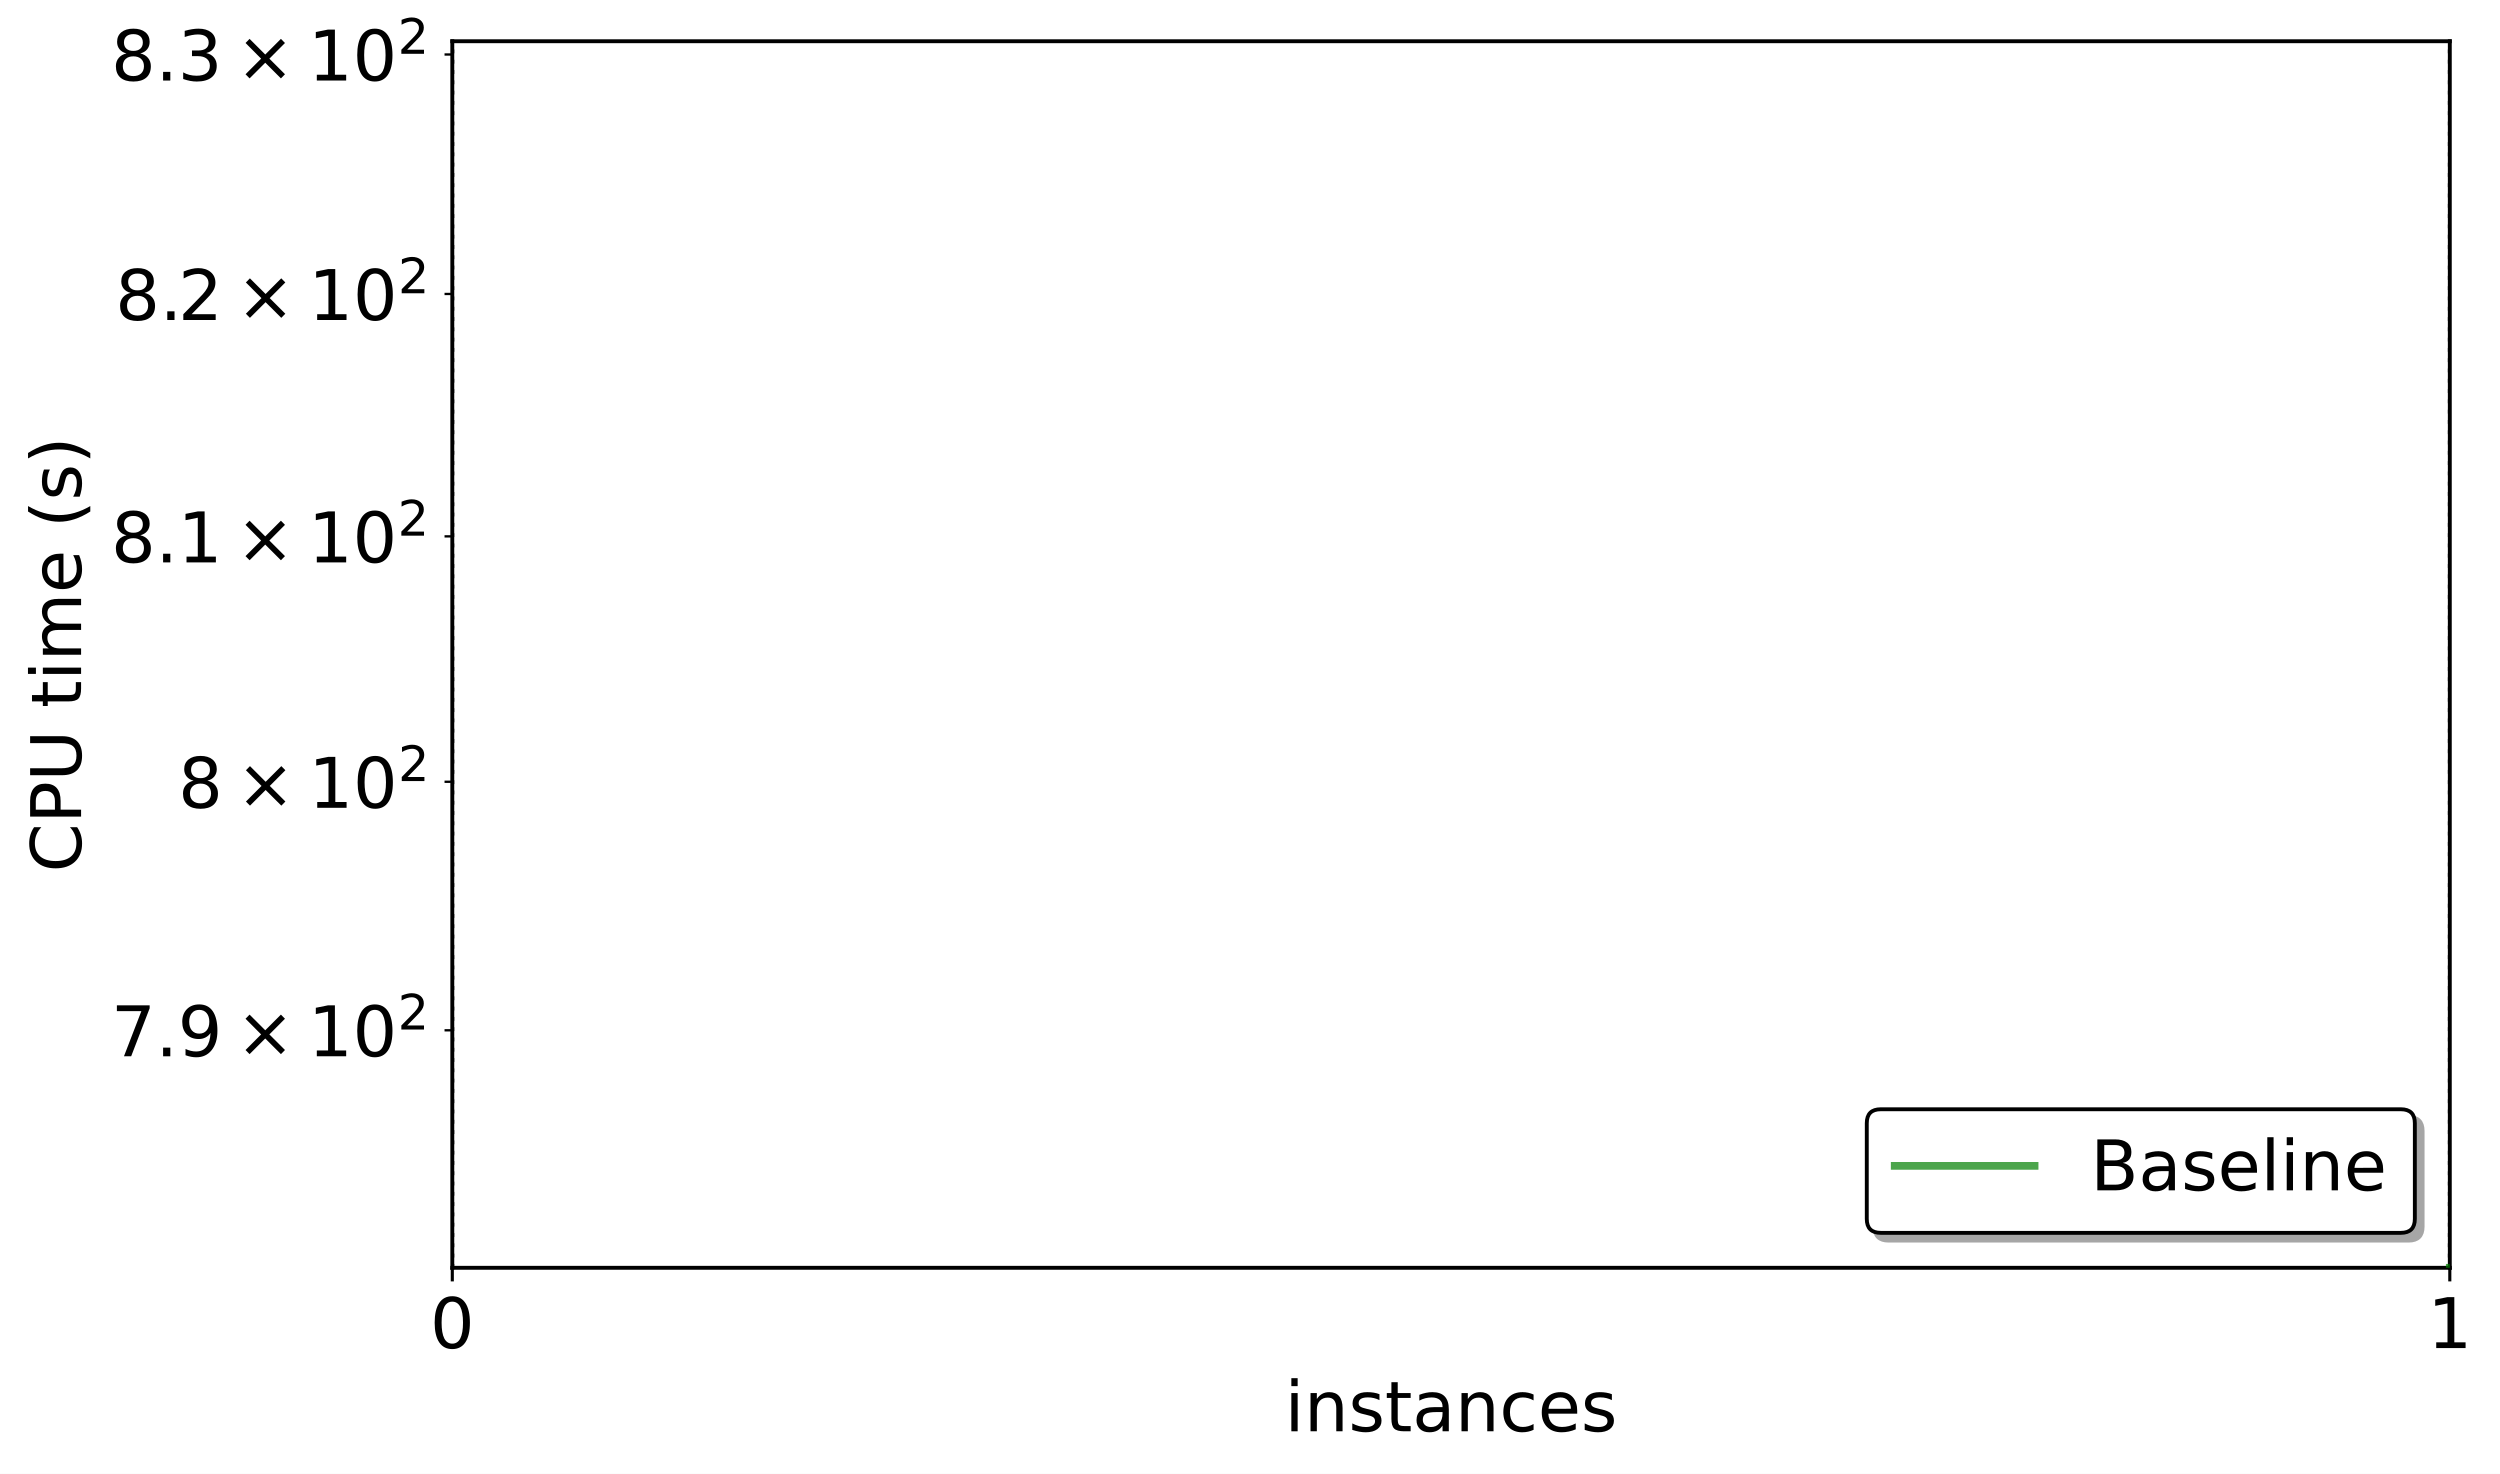
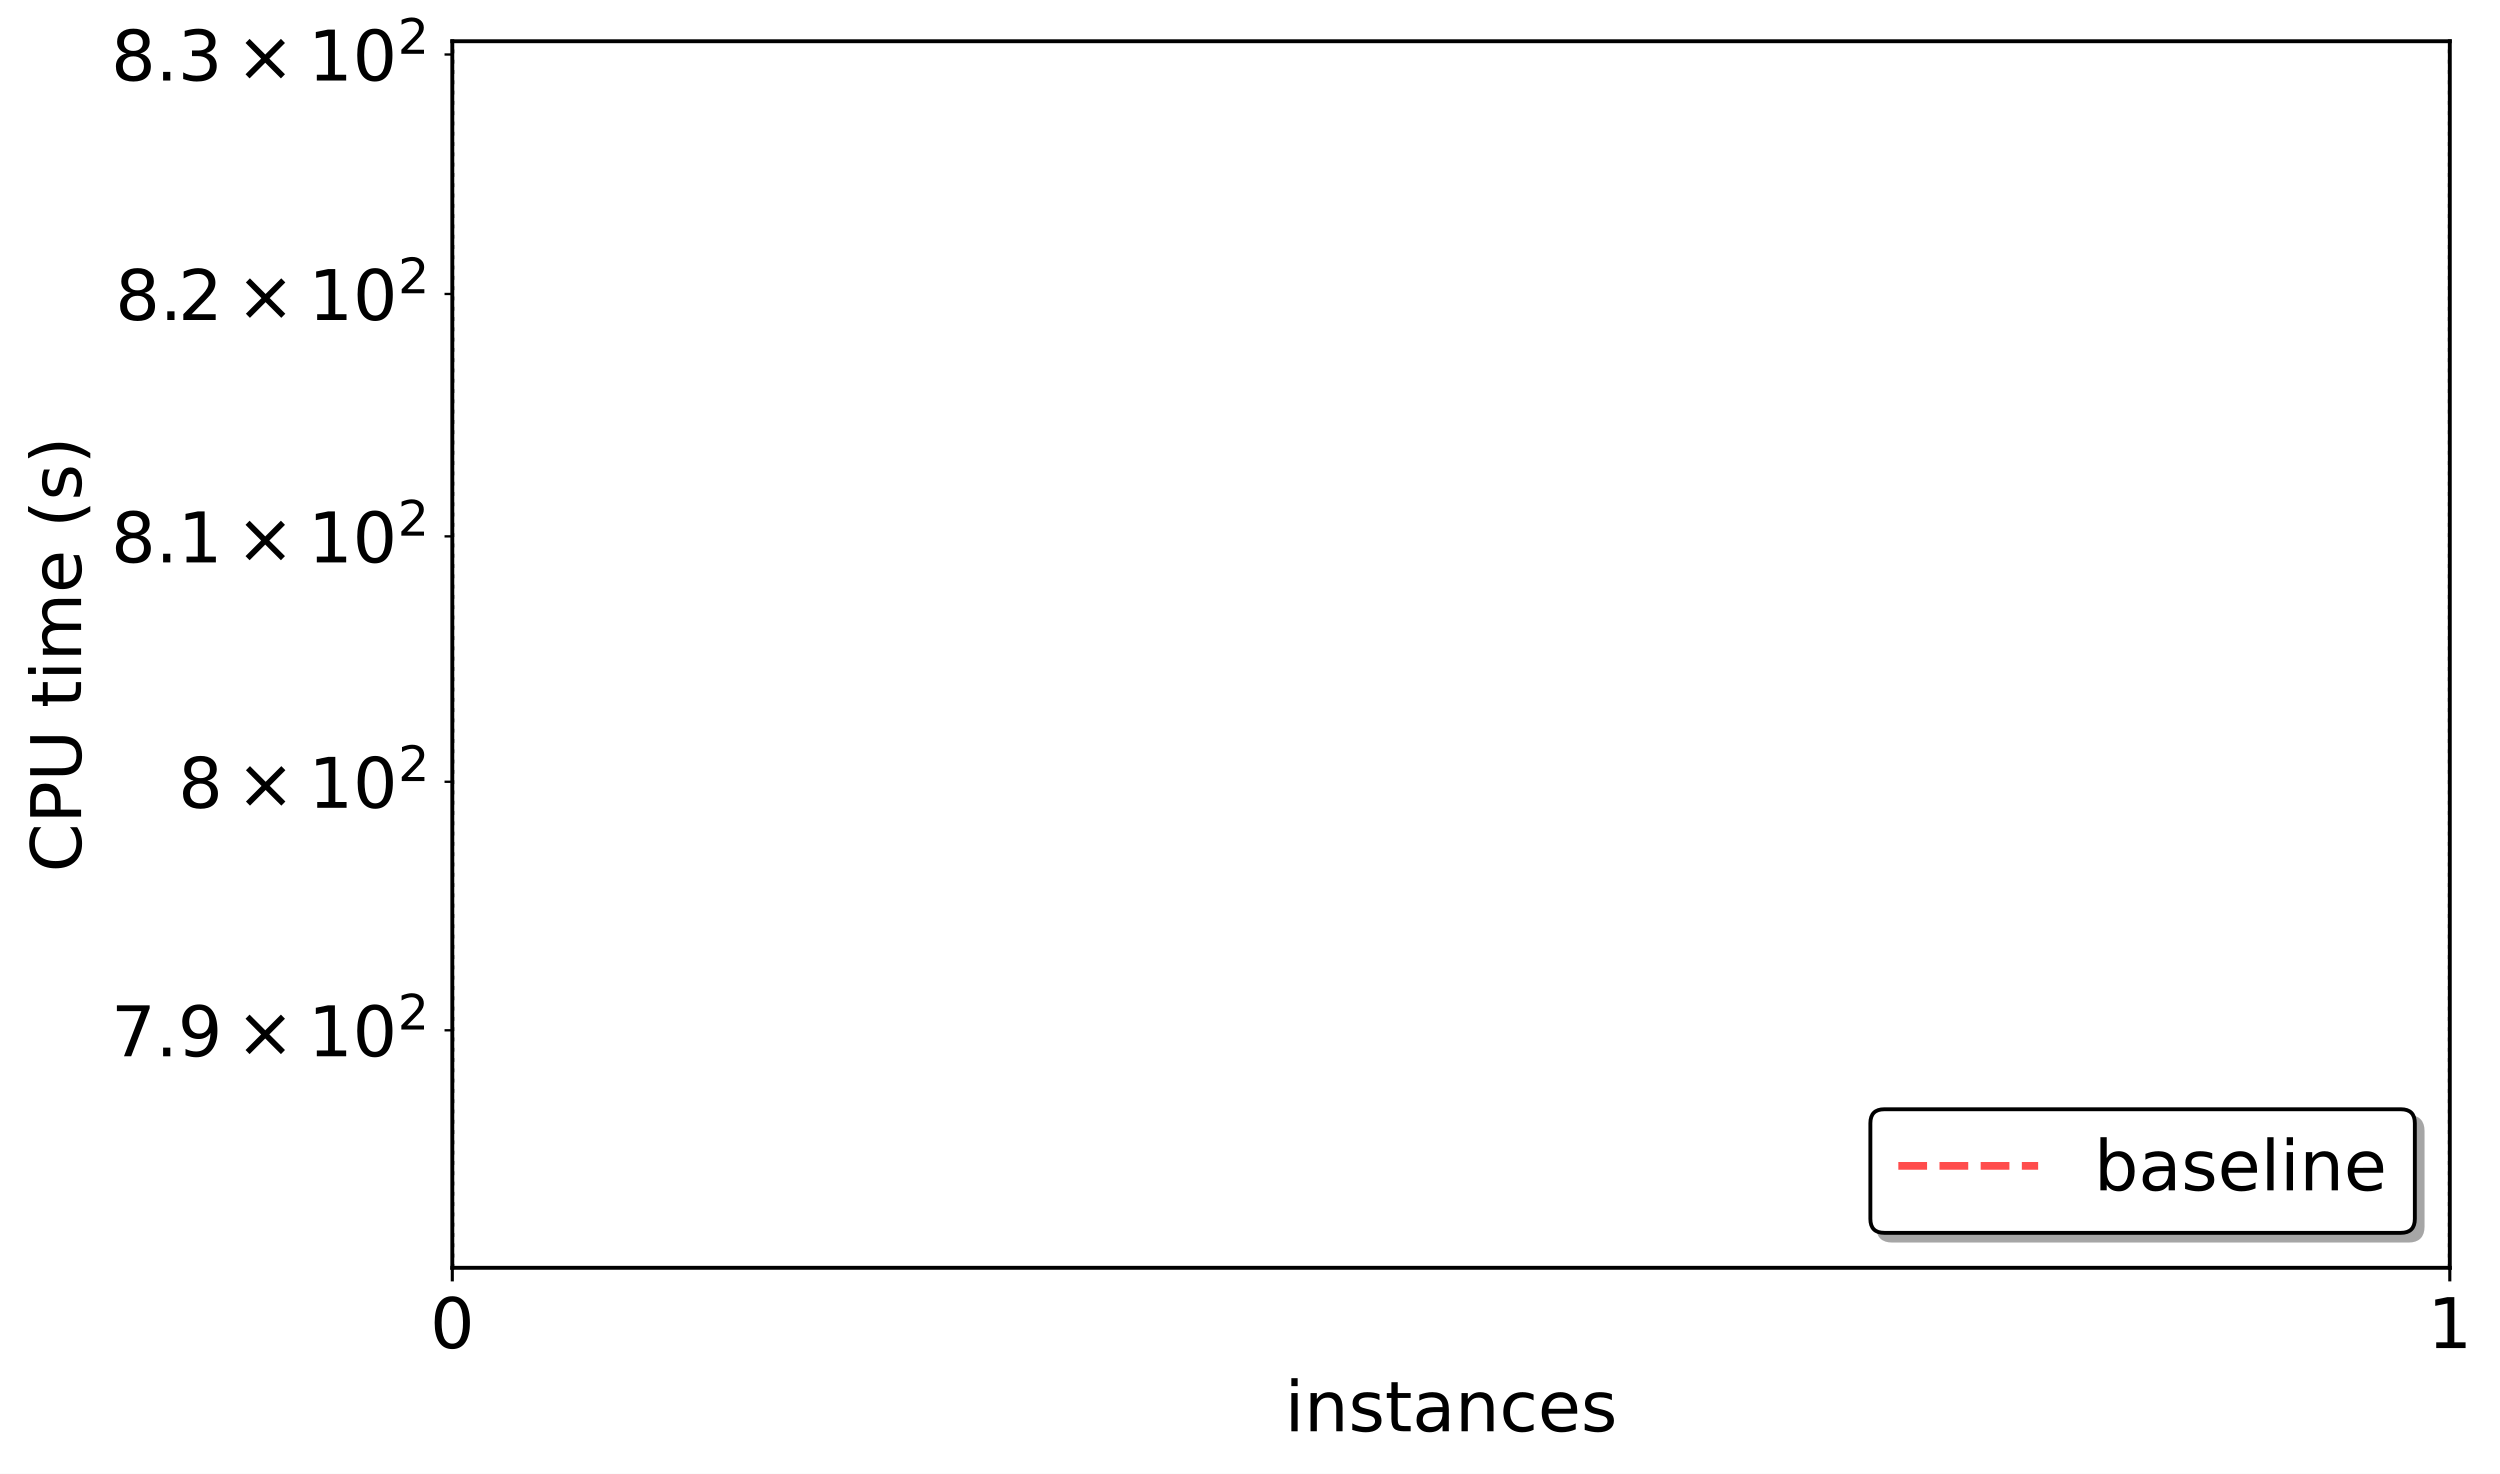
<svg xmlns="http://www.w3.org/2000/svg" xmlns:xlink="http://www.w3.org/1999/xlink" width="643.713pt" height="379.48pt" viewBox="0 0 643.713 379.48" version="1.1">
  <defs>
    <style type="text/css">*{stroke-linejoin: round; stroke-linecap: butt}</style>
  </defs>
  <g id="figure_1">
    <g id="patch_1">
      <path d="M 0 379.48  L 643.713 379.48  L 643.713 0  L 0 0  z " style="fill: #ffffff" />
    </g>
    <g id="axes_1">
      <g id="patch_2">
        <path d="M 116.461 326.439  L 630.787 326.439  L 630.787 10.618  L 116.461 10.618  z " style="fill: #ffffff" />
      </g>
      <g id="matplotlib.axis_1">
        <g id="xtick_1">
          <g id="line2d_1">
-             <path d="M 116.461 326.439  L 116.461 10.618  " clip-path="url(#pd5a3e72ec1)" style="fill: none; stroke-dasharray: 1,1.65; stroke-dashoffset: 0; stroke: #000000" />
+             <path d="M 116.461 326.439  L 116.461 10.618  " clip-path="url(#p82ee75fb02)" style="fill: none; stroke-dasharray: 1,1.65; stroke-dashoffset: 0; stroke: #000000" />
          </g>
          <g id="line2d_2">
            <defs>
-               <path id="m591da5e29d" d="M 0 0  L 0 3.5  " style="stroke: #000000; stroke-width: 0.8" />
-             </defs>
-             <g>
-               <use xlink:href="#m591da5e29d" x="116.461" y="326.439" style="stroke: #000000; stroke-width: 0.8" />
+               <path id="m0442135733" d="M 0 0  L 0 3.5  " style="stroke: #000000; stroke-width: 0.8" />
+             </defs>
+             <g>
+               <use xlink:href="#m0442135733" x="116.461" y="326.439" style="stroke: #000000; stroke-width: 0.8" />
            </g>
          </g>
          <g id="text_1">
            <g transform="translate(110.7344 347.1157) scale(0.18 -0.18)">
              <defs>
                <path id="DejaVuSans-30" d="M 2034 4250  Q 1547 4250 1301 3770  Q 1056 3291 1056 2328  Q 1056 1369 1301 889  Q 1547 409 2034 409  Q 2525 409 2770 889  Q 3016 1369 3016 2328  Q 3016 3291 2770 3770  Q 2525 4250 2034 4250  z M 2034 4750  Q 2819 4750 3233 4129  Q 3647 3509 3647 2328  Q 3647 1150 3233 529  Q 2819 -91 2034 -91  Q 1250 -91 836 529  Q 422 1150 422 2328  Q 422 3509 836 4129  Q 1250 4750 2034 4750  z " transform="scale(0.015625)" />
              </defs>
              <use xlink:href="#DejaVuSans-30" />
            </g>
          </g>
        </g>
        <g id="xtick_2">
          <g id="line2d_3">
-             <path d="M 630.787 326.439  L 630.787 10.618  " clip-path="url(#pd5a3e72ec1)" style="fill: none; stroke-dasharray: 1,1.65; stroke-dashoffset: 0; stroke: #000000" />
+             <path d="M 630.787 326.439  L 630.787 10.618  " clip-path="url(#p82ee75fb02)" style="fill: none; stroke-dasharray: 1,1.65; stroke-dashoffset: 0; stroke: #000000" />
          </g>
          <g id="line2d_4">
            <g>
-               <use xlink:href="#m591da5e29d" x="630.787" y="326.439" style="stroke: #000000; stroke-width: 0.8" />
+               <use xlink:href="#m0442135733" x="630.787" y="326.439" style="stroke: #000000; stroke-width: 0.8" />
            </g>
          </g>
          <g id="text_2">
            <g transform="translate(625.0603 347.1157) scale(0.18 -0.18)">
              <defs>
                <path id="DejaVuSans-31" d="M 794 531  L 1825 531  L 1825 4091  L 703 3866  L 703 4441  L 1819 4666  L 2450 4666  L 2450 531  L 3481 531  L 3481 0  L 794 0  L 794 531  z " transform="scale(0.015625)" />
              </defs>
              <use xlink:href="#DejaVuSans-31" />
            </g>
          </g>
        </g>
        <g id="text_3">
          <g transform="translate(330.8089 368.5364) scale(0.18 -0.18)">
            <defs>
              <path id="DejaVuSans-69" d="M 603 3500  L 1178 3500  L 1178 0  L 603 0  L 603 3500  z M 603 4863  L 1178 4863  L 1178 4134  L 603 4134  L 603 4863  z " transform="scale(0.015625)" />
              <path id="DejaVuSans-6e" d="M 3513 2113  L 3513 0  L 2938 0  L 2938 2094  Q 2938 2591 2744 2837  Q 2550 3084 2163 3084  Q 1697 3084 1428 2787  Q 1159 2491 1159 1978  L 1159 0  L 581 0  L 581 3500  L 1159 3500  L 1159 2956  Q 1366 3272 1645 3428  Q 1925 3584 2291 3584  Q 2894 3584 3203 3211  Q 3513 2838 3513 2113  z " transform="scale(0.015625)" />
              <path id="DejaVuSans-73" d="M 2834 3397  L 2834 2853  Q 2591 2978 2328 3040  Q 2066 3103 1784 3103  Q 1356 3103 1142 2972  Q 928 2841 928 2578  Q 928 2378 1081 2264  Q 1234 2150 1697 2047  L 1894 2003  Q 2506 1872 2764 1633  Q 3022 1394 3022 966  Q 3022 478 2636 193  Q 2250 -91 1575 -91  Q 1294 -91 989 -36  Q 684 19 347 128  L 347 722  Q 666 556 975 473  Q 1284 391 1588 391  Q 1994 391 2212 530  Q 2431 669 2431 922  Q 2431 1156 2273 1281  Q 2116 1406 1581 1522  L 1381 1569  Q 847 1681 609 1914  Q 372 2147 372 2553  Q 372 3047 722 3315  Q 1072 3584 1716 3584  Q 2034 3584 2315 3537  Q 2597 3491 2834 3397  z " transform="scale(0.015625)" />
              <path id="DejaVuSans-74" d="M 1172 4494  L 1172 3500  L 2356 3500  L 2356 3053  L 1172 3053  L 1172 1153  Q 1172 725 1289 603  Q 1406 481 1766 481  L 2356 481  L 2356 0  L 1766 0  Q 1100 0 847 248  Q 594 497 594 1153  L 594 3053  L 172 3053  L 172 3500  L 594 3500  L 594 4494  L 1172 4494  z " transform="scale(0.015625)" />
              <path id="DejaVuSans-61" d="M 2194 1759  Q 1497 1759 1228 1600  Q 959 1441 959 1056  Q 959 750 1161 570  Q 1363 391 1709 391  Q 2188 391 2477 730  Q 2766 1069 2766 1631  L 2766 1759  L 2194 1759  z M 3341 1997  L 3341 0  L 2766 0  L 2766 531  Q 2569 213 2275 61  Q 1981 -91 1556 -91  Q 1019 -91 701 211  Q 384 513 384 1019  Q 384 1609 779 1909  Q 1175 2209 1959 2209  L 2766 2209  L 2766 2266  Q 2766 2663 2505 2880  Q 2244 3097 1772 3097  Q 1472 3097 1187 3025  Q 903 2953 641 2809  L 641 3341  Q 956 3463 1253 3523  Q 1550 3584 1831 3584  Q 2591 3584 2966 3190  Q 3341 2797 3341 1997  z " transform="scale(0.015625)" />
              <path id="DejaVuSans-63" d="M 3122 3366  L 3122 2828  Q 2878 2963 2633 3030  Q 2388 3097 2138 3097  Q 1578 3097 1268 2742  Q 959 2388 959 1747  Q 959 1106 1268 751  Q 1578 397 2138 397  Q 2388 397 2633 464  Q 2878 531 3122 666  L 3122 134  Q 2881 22 2623 -34  Q 2366 -91 2075 -91  Q 1284 -91 818 406  Q 353 903 353 1747  Q 353 2603 823 3093  Q 1294 3584 2113 3584  Q 2378 3584 2631 3529  Q 2884 3475 3122 3366  z " transform="scale(0.015625)" />
              <path id="DejaVuSans-65" d="M 3597 1894  L 3597 1613  L 953 1613  Q 991 1019 1311 708  Q 1631 397 2203 397  Q 2534 397 2845 478  Q 3156 559 3463 722  L 3463 178  Q 3153 47 2828 -22  Q 2503 -91 2169 -91  Q 1331 -91 842 396  Q 353 884 353 1716  Q 353 2575 817 3079  Q 1281 3584 2069 3584  Q 2775 3584 3186 3129  Q 3597 2675 3597 1894  z M 3022 2063  Q 3016 2534 2758 2815  Q 2500 3097 2075 3097  Q 1594 3097 1305 2825  Q 1016 2553 972 2059  L 3022 2063  z " transform="scale(0.015625)" />
            </defs>
            <use xlink:href="#DejaVuSans-69" />
            <use xlink:href="#DejaVuSans-6e" x="27.783" />
            <use xlink:href="#DejaVuSans-73" x="91.162" />
            <use xlink:href="#DejaVuSans-74" x="143.262" />
            <use xlink:href="#DejaVuSans-61" x="182.471" />
            <use xlink:href="#DejaVuSans-6e" x="243.75" />
            <use xlink:href="#DejaVuSans-63" x="307.129" />
            <use xlink:href="#DejaVuSans-65" x="362.109" />
            <use xlink:href="#DejaVuSans-73" x="423.633" />
          </g>
        </g>
      </g>
      <g id="matplotlib.axis_2">
        <g id="ytick_1">
          <g id="line2d_5">
            <defs>
-               <path id="m83b169a543" d="M 0 0  L -2 0  " style="stroke: #000000; stroke-width: 0.6" />
-             </defs>
-             <g>
-               <use xlink:href="#m83b169a543" x="116.461" y="265.28" style="stroke: #000000; stroke-width: 0.6" />
+               <path id="md78bbf8c84" d="M 0 0  L -2 0  " style="stroke: #000000; stroke-width: 0.6" />
+             </defs>
+             <g>
+               <use xlink:href="#md78bbf8c84" x="116.461" y="265.28" style="stroke: #000000; stroke-width: 0.6" />
            </g>
          </g>
          <g id="text_4">
            <g transform="translate(28.62063 272.1182) scale(0.18 -0.18)">
              <defs>
                <path id="DejaVuSans-37" d="M 525 4666  L 3525 4666  L 3525 4397  L 1831 0  L 1172 0  L 2766 4134  L 525 4134  L 525 4666  z " transform="scale(0.015625)" />
                <path id="DejaVuSans-2e" d="M 684 794  L 1344 794  L 1344 0  L 684 0  L 684 794  z " transform="scale(0.015625)" />
                <path id="DejaVuSans-39" d="M 703 97  L 703 672  Q 941 559 1184 500  Q 1428 441 1663 441  Q 2288 441 2617 861  Q 2947 1281 2994 2138  Q 2813 1869 2534 1725  Q 2256 1581 1919 1581  Q 1219 1581 811 2004  Q 403 2428 403 3163  Q 403 3881 828 4315  Q 1253 4750 1959 4750  Q 2769 4750 3195 4129  Q 3622 3509 3622 2328  Q 3622 1225 3098 567  Q 2575 -91 1691 -91  Q 1453 -91 1209 -44  Q 966 3 703 97  z M 1959 2075  Q 2384 2075 2632 2365  Q 2881 2656 2881 3163  Q 2881 3666 2632 3958  Q 2384 4250 1959 4250  Q 1534 4250 1286 3958  Q 1038 3666 1038 3163  Q 1038 2656 1286 2365  Q 1534 2075 1959 2075  z " transform="scale(0.015625)" />
                <path id="DejaVuSans-d7" d="M 4488 3438  L 3059 2003  L 4488 575  L 4116 197  L 2681 1631  L 1247 197  L 878 575  L 2303 2003  L 878 3438  L 1247 3816  L 2681 2381  L 4116 3816  L 4488 3438  z " transform="scale(0.015625)" />
                <path id="DejaVuSans-32" d="M 1228 531  L 3431 531  L 3431 0  L 469 0  L 469 531  Q 828 903 1448 1529  Q 2069 2156 2228 2338  Q 2531 2678 2651 2914  Q 2772 3150 2772 3378  Q 2772 3750 2511 3984  Q 2250 4219 1831 4219  Q 1534 4219 1204 4116  Q 875 4013 500 3803  L 500 4441  Q 881 4594 1212 4672  Q 1544 4750 1819 4750  Q 2544 4750 2975 4387  Q 3406 4025 3406 3419  Q 3406 3131 3298 2873  Q 3191 2616 2906 2266  Q 2828 2175 2409 1742  Q 1991 1309 1228 531  z " transform="scale(0.015625)" />
              </defs>
              <use xlink:href="#DejaVuSans-37" transform="translate(0 0.765625)" />
              <use xlink:href="#DejaVuSans-2e" transform="translate(63.62305 0.765625)" />
              <use xlink:href="#DejaVuSans-39" transform="translate(95.41016 0.765625)" />
              <use xlink:href="#DejaVuSans-d7" transform="translate(178.5156 0.765625)" />
              <use xlink:href="#DejaVuSans-31" transform="translate(281.7871 0.765625)" />
              <use xlink:href="#DejaVuSans-30" transform="translate(345.4102 0.765625)" />
              <use xlink:href="#DejaVuSans-32" transform="translate(409.9902 39.04688) scale(0.7)" />
            </g>
          </g>
        </g>
        <g id="ytick_2">
          <g id="line2d_6">
            <g>
-               <use xlink:href="#m83b169a543" x="116.461" y="201.296" style="stroke: #000000; stroke-width: 0.6" />
+               <use xlink:href="#md78bbf8c84" x="116.461" y="201.296" style="stroke: #000000; stroke-width: 0.6" />
            </g>
          </g>
          <g id="text_5">
            <g transform="translate(45.90062 208.135) scale(0.18 -0.18)">
              <defs>
                <path id="DejaVuSans-38" d="M 2034 2216  Q 1584 2216 1326 1975  Q 1069 1734 1069 1313  Q 1069 891 1326 650  Q 1584 409 2034 409  Q 2484 409 2743 651  Q 3003 894 3003 1313  Q 3003 1734 2745 1975  Q 2488 2216 2034 2216  z M 1403 2484  Q 997 2584 770 2862  Q 544 3141 544 3541  Q 544 4100 942 4425  Q 1341 4750 2034 4750  Q 2731 4750 3128 4425  Q 3525 4100 3525 3541  Q 3525 3141 3298 2862  Q 3072 2584 2669 2484  Q 3125 2378 3379 2068  Q 3634 1759 3634 1313  Q 3634 634 3220 271  Q 2806 -91 2034 -91  Q 1263 -91 848 271  Q 434 634 434 1313  Q 434 1759 690 2068  Q 947 2378 1403 2484  z M 1172 3481  Q 1172 3119 1398 2916  Q 1625 2713 2034 2713  Q 2441 2713 2670 2916  Q 2900 3119 2900 3481  Q 2900 3844 2670 4047  Q 2441 4250 2034 4250  Q 1625 4250 1398 4047  Q 1172 3844 1172 3481  z " transform="scale(0.015625)" />
              </defs>
              <use xlink:href="#DejaVuSans-38" transform="translate(0 0.765625)" />
              <use xlink:href="#DejaVuSans-d7" transform="translate(83.10547 0.765625)" />
              <use xlink:href="#DejaVuSans-31" transform="translate(186.377 0.765625)" />
              <use xlink:href="#DejaVuSans-30" transform="translate(250 0.765625)" />
              <use xlink:href="#DejaVuSans-32" transform="translate(314.5801 39.04688) scale(0.7)" />
            </g>
          </g>
        </g>
        <g id="ytick_3">
          <g id="line2d_7">
            <g>
-               <use xlink:href="#m83b169a543" x="116.461" y="138.108" style="stroke: #000000; stroke-width: 0.6" />
+               <use xlink:href="#md78bbf8c84" x="116.461" y="138.108" style="stroke: #000000; stroke-width: 0.6" />
            </g>
          </g>
          <g id="text_6">
            <g transform="translate(28.62063 144.9467) scale(0.18 -0.18)">
              <use xlink:href="#DejaVuSans-38" transform="translate(0 0.765625)" />
              <use xlink:href="#DejaVuSans-2e" transform="translate(63.62305 0.765625)" />
              <use xlink:href="#DejaVuSans-31" transform="translate(95.41016 0.765625)" />
              <use xlink:href="#DejaVuSans-d7" transform="translate(178.5156 0.765625)" />
              <use xlink:href="#DejaVuSans-31" transform="translate(281.7871 0.765625)" />
              <use xlink:href="#DejaVuSans-30" transform="translate(345.4102 0.765625)" />
              <use xlink:href="#DejaVuSans-32" transform="translate(409.9902 39.04688) scale(0.7)" />
            </g>
          </g>
        </g>
        <g id="ytick_4">
          <g id="line2d_8">
            <g>
-               <use xlink:href="#m83b169a543" x="116.461" y="75.695" style="stroke: #000000; stroke-width: 0.6" />
+               <use xlink:href="#md78bbf8c84" x="116.461" y="75.695" style="stroke: #000000; stroke-width: 0.6" />
            </g>
          </g>
          <g id="text_7">
            <g transform="translate(29.70062 82.53365) scale(0.18 -0.18)">
              <use xlink:href="#DejaVuSans-38" transform="translate(0 0.765625)" />
              <use xlink:href="#DejaVuSans-2e" transform="translate(63.62305 0.765625)" />
              <use xlink:href="#DejaVuSans-32" transform="translate(89.91016 0.765625)" />
              <use xlink:href="#DejaVuSans-d7" transform="translate(173.0156 0.765625)" />
              <use xlink:href="#DejaVuSans-31" transform="translate(276.2871 0.765625)" />
              <use xlink:href="#DejaVuSans-30" transform="translate(339.9102 0.765625)" />
              <use xlink:href="#DejaVuSans-32" transform="translate(404.4902 39.04688) scale(0.7)" />
            </g>
          </g>
        </g>
        <g id="ytick_5">
          <g id="line2d_9">
            <g>
-               <use xlink:href="#m83b169a543" x="116.461" y="14.039" style="stroke: #000000; stroke-width: 0.6" />
+               <use xlink:href="#md78bbf8c84" x="116.461" y="14.039" style="stroke: #000000; stroke-width: 0.6" />
            </g>
          </g>
          <g id="text_8">
            <g transform="translate(28.62063 20.87719) scale(0.18 -0.18)">
              <defs>
                <path id="DejaVuSans-33" d="M 2597 2516  Q 3050 2419 3304 2112  Q 3559 1806 3559 1356  Q 3559 666 3084 287  Q 2609 -91 1734 -91  Q 1441 -91 1130 -33  Q 819 25 488 141  L 488 750  Q 750 597 1062 519  Q 1375 441 1716 441  Q 2309 441 2620 675  Q 2931 909 2931 1356  Q 2931 1769 2642 2001  Q 2353 2234 1838 2234  L 1294 2234  L 1294 2753  L 1863 2753  Q 2328 2753 2575 2939  Q 2822 3125 2822 3475  Q 2822 3834 2567 4026  Q 2313 4219 1838 4219  Q 1578 4219 1281 4162  Q 984 4106 628 3988  L 628 4550  Q 988 4650 1302 4700  Q 1616 4750 1894 4750  Q 2613 4750 3031 4423  Q 3450 4097 3450 3541  Q 3450 3153 3228 2886  Q 3006 2619 2597 2516  z " transform="scale(0.015625)" />
              </defs>
              <use xlink:href="#DejaVuSans-38" transform="translate(0 0.765625)" />
              <use xlink:href="#DejaVuSans-2e" transform="translate(63.62305 0.765625)" />
              <use xlink:href="#DejaVuSans-33" transform="translate(95.41016 0.765625)" />
              <use xlink:href="#DejaVuSans-d7" transform="translate(178.5156 0.765625)" />
              <use xlink:href="#DejaVuSans-31" transform="translate(281.7871 0.765625)" />
              <use xlink:href="#DejaVuSans-30" transform="translate(345.4102 0.765625)" />
              <use xlink:href="#DejaVuSans-32" transform="translate(409.9902 39.04688) scale(0.7)" />
            </g>
          </g>
        </g>
        <g id="text_9">
          <g transform="translate(20.87719 224.5915) rotate(-90) scale(0.18 -0.18)">
            <defs>
              <path id="DejaVuSans-43" d="M 4122 4306  L 4122 3641  Q 3803 3938 3442 4084  Q 3081 4231 2675 4231  Q 1875 4231 1450 3742  Q 1025 3253 1025 2328  Q 1025 1406 1450 917  Q 1875 428 2675 428  Q 3081 428 3442 575  Q 3803 722 4122 1019  L 4122 359  Q 3791 134 3420 21  Q 3050 -91 2638 -91  Q 1578 -91 968 557  Q 359 1206 359 2328  Q 359 3453 968 4101  Q 1578 4750 2638 4750  Q 3056 4750 3426 4639  Q 3797 4528 4122 4306  z " transform="scale(0.015625)" />
              <path id="DejaVuSans-50" d="M 1259 4147  L 1259 2394  L 2053 2394  Q 2494 2394 2734 2622  Q 2975 2850 2975 3272  Q 2975 3691 2734 3919  Q 2494 4147 2053 4147  L 1259 4147  z M 628 4666  L 2053 4666  Q 2838 4666 3239 4311  Q 3641 3956 3641 3272  Q 3641 2581 3239 2228  Q 2838 1875 2053 1875  L 1259 1875  L 1259 0  L 628 0  L 628 4666  z " transform="scale(0.015625)" />
              <path id="DejaVuSans-55" d="M 556 4666  L 1191 4666  L 1191 1831  Q 1191 1081 1462 751  Q 1734 422 2344 422  Q 2950 422 3222 751  Q 3494 1081 3494 1831  L 3494 4666  L 4128 4666  L 4128 1753  Q 4128 841 3676 375  Q 3225 -91 2344 -91  Q 1459 -91 1007 375  Q 556 841 556 1753  L 556 4666  z " transform="scale(0.015625)" />
              <path id="DejaVuSans-20" transform="scale(0.015625)" />
              <path id="DejaVuSans-6d" d="M 3328 2828  Q 3544 3216 3844 3400  Q 4144 3584 4550 3584  Q 5097 3584 5394 3201  Q 5691 2819 5691 2113  L 5691 0  L 5113 0  L 5113 2094  Q 5113 2597 4934 2840  Q 4756 3084 4391 3084  Q 3944 3084 3684 2787  Q 3425 2491 3425 1978  L 3425 0  L 2847 0  L 2847 2094  Q 2847 2600 2669 2842  Q 2491 3084 2119 3084  Q 1678 3084 1418 2786  Q 1159 2488 1159 1978  L 1159 0  L 581 0  L 581 3500  L 1159 3500  L 1159 2956  Q 1356 3278 1631 3431  Q 1906 3584 2284 3584  Q 2666 3584 2933 3390  Q 3200 3197 3328 2828  z " transform="scale(0.015625)" />
              <path id="DejaVuSans-28" d="M 1984 4856  Q 1566 4138 1362 3434  Q 1159 2731 1159 2009  Q 1159 1288 1364 580  Q 1569 -128 1984 -844  L 1484 -844  Q 1016 -109 783 600  Q 550 1309 550 2009  Q 550 2706 781 3412  Q 1013 4119 1484 4856  L 1984 4856  z " transform="scale(0.015625)" />
              <path id="DejaVuSans-29" d="M 513 4856  L 1013 4856  Q 1481 4119 1714 3412  Q 1947 2706 1947 2009  Q 1947 1309 1714 600  Q 1481 -109 1013 -844  L 513 -844  Q 928 -128 1133 580  Q 1338 1288 1338 2009  Q 1338 2731 1133 3434  Q 928 4138 513 4856  z " transform="scale(0.015625)" />
            </defs>
            <use xlink:href="#DejaVuSans-43" />
            <use xlink:href="#DejaVuSans-50" x="69.824" />
            <use xlink:href="#DejaVuSans-55" x="130.127" />
            <use xlink:href="#DejaVuSans-20" x="203.32" />
            <use xlink:href="#DejaVuSans-74" x="235.107" />
            <use xlink:href="#DejaVuSans-69" x="274.316" />
            <use xlink:href="#DejaVuSans-6d" x="302.1" />
            <use xlink:href="#DejaVuSans-65" x="399.512" />
            <use xlink:href="#DejaVuSans-20" x="461.035" />
            <use xlink:href="#DejaVuSans-28" x="492.822" />
            <use xlink:href="#DejaVuSans-73" x="531.836" />
            <use xlink:href="#DejaVuSans-29" x="583.936" />
          </g>
        </g>
      </g>
      <g id="patch_3">
        <path d="M 116.461 326.439  L 116.461 10.618  " style="fill: none; stroke: #000000; stroke-linejoin: miter; stroke-linecap: square" />
      </g>
      <g id="patch_4">
        <path d="M 630.787 326.439  L 630.787 10.618  " style="fill: none; stroke: #000000; stroke-linejoin: miter; stroke-linecap: square" />
      </g>
      <g id="patch_5">
        <path d="M 116.461 326.439  L 630.787 326.439  " style="fill: none; stroke: #000000; stroke-linejoin: miter; stroke-linecap: square" />
      </g>
      <g id="patch_6">
        <path d="M 116.461 10.618  L 630.787 10.618  " style="fill: none; stroke: #000000; stroke-linejoin: miter; stroke-linecap: square" />
      </g>
      <g id="line2d_10">
-         <path d="M 630.787 326.439  " clip-path="url(#pd5a3e72ec1)" style="fill: none; stroke: #008000; stroke-opacity: 0.7; stroke-width: 2; stroke-linecap: square" />
+         <path d="M 630.787 326.439  " clip-path="url(#p82ee75fb02)" style="fill: none; stroke-dasharray: 7.4,3.2; stroke-dashoffset: 0; stroke: #ff0000; stroke-opacity: 0.7; stroke-width: 2" />
      </g>
      <g id="legend_1">
        <g id="patch_7">
-           <path d="M 486.269 319.439  L 620.187 319.439  Q 623.787 319.439 623.787 315.839  L 623.787 291.218  Q 623.787 287.618 620.187 287.618  L 486.269 287.618  Q 482.669 287.618 482.669 291.218  L 482.669 315.839  Q 482.669 319.439 486.269 319.439  z " style="fill: #4d4d4d; opacity: 0.5; stroke: #4d4d4d; stroke-linejoin: miter" />
+           <path d="M 487.192 319.439  L 620.187 319.439  Q 623.787 319.439 623.787 315.839  L 623.787 291.218  Q 623.787 287.618 620.187 287.618  L 487.192 287.618  Q 483.592 287.618 483.592 291.218  L 483.592 315.839  Q 483.592 319.439 487.192 319.439  z " style="fill: #4d4d4d; opacity: 0.5; stroke: #4d4d4d; stroke-linejoin: miter" />
        </g>
        <g id="patch_8">
-           <path d="M 484.269 317.439  L 618.187 317.439  Q 621.787 317.439 621.787 313.839  L 621.787 289.218  Q 621.787 285.618 618.187 285.618  L 484.269 285.618  Q 480.669 285.618 480.669 289.218  L 480.669 313.839  Q 480.669 317.439 484.269 317.439  z " style="fill: #ffffff; stroke: #000000; stroke-linejoin: miter" />
+           <path d="M 485.192 317.439  L 618.187 317.439  Q 621.787 317.439 621.787 313.839  L 621.787 289.218  Q 621.787 285.618 618.187 285.618  L 485.192 285.618  Q 481.592 285.618 481.592 289.218  L 481.592 313.839  Q 481.592 317.439 485.192 317.439  z " style="fill: #ffffff; stroke: #000000; stroke-linejoin: miter" />
        </g>
        <g id="line2d_11">
-           <path d="M 487.869 300.195  L 505.869 300.195  L 523.869 300.195  " style="fill: none; stroke: #008000; stroke-opacity: 0.7; stroke-width: 2; stroke-linecap: square" />
+           <path d="M 488.792 300.195  L 506.792 300.195  L 524.792 300.195  " style="fill: none; stroke-dasharray: 7.4,3.2; stroke-dashoffset: 0; stroke: #ff0000; stroke-opacity: 0.7; stroke-width: 2" />
        </g>
        <g id="text_10">
-           <g transform="translate(538.2693 306.4951) scale(0.18 -0.18)">
-             <defs>
-               <path id="DejaVuSans-42" d="M 1259 2228  L 1259 519  L 2272 519  Q 2781 519 3026 730  Q 3272 941 3272 1375  Q 3272 1813 3026 2020  Q 2781 2228 2272 2228  L 1259 2228  z M 1259 4147  L 1259 2741  L 2194 2741  Q 2656 2741 2882 2914  Q 3109 3088 3109 3444  Q 3109 3797 2882 3972  Q 2656 4147 2194 4147  L 1259 4147  z M 628 4666  L 2241 4666  Q 2963 4666 3353 4366  Q 3744 4066 3744 3513  Q 3744 3084 3544 2831  Q 3344 2578 2956 2516  Q 3422 2416 3680 2098  Q 3938 1781 3938 1306  Q 3938 681 3513 340  Q 3088 0 2303 0  L 628 0  L 628 4666  z " transform="scale(0.015625)" />
+           <g transform="translate(539.1918 306.4951) scale(0.18 -0.18)">
+             <defs>
+               <path id="DejaVuSans-62" d="M 3116 1747  Q 3116 2381 2855 2742  Q 2594 3103 2138 3103  Q 1681 3103 1420 2742  Q 1159 2381 1159 1747  Q 1159 1113 1420 752  Q 1681 391 2138 391  Q 2594 391 2855 752  Q 3116 1113 3116 1747  z M 1159 2969  Q 1341 3281 1617 3432  Q 1894 3584 2278 3584  Q 2916 3584 3314 3078  Q 3713 2572 3713 1747  Q 3713 922 3314 415  Q 2916 -91 2278 -91  Q 1894 -91 1617 61  Q 1341 213 1159 525  L 1159 0  L 581 0  L 581 4863  L 1159 4863  L 1159 2969  z " transform="scale(0.015625)" />
              <path id="DejaVuSans-6c" d="M 603 4863  L 1178 4863  L 1178 0  L 603 0  L 603 4863  z " transform="scale(0.015625)" />
            </defs>
-             <use xlink:href="#DejaVuSans-42" />
-             <use xlink:href="#DejaVuSans-61" x="68.604" />
-             <use xlink:href="#DejaVuSans-73" x="129.883" />
-             <use xlink:href="#DejaVuSans-65" x="181.982" />
-             <use xlink:href="#DejaVuSans-6c" x="243.506" />
-             <use xlink:href="#DejaVuSans-69" x="271.289" />
-             <use xlink:href="#DejaVuSans-6e" x="299.072" />
-             <use xlink:href="#DejaVuSans-65" x="362.451" />
+             <use xlink:href="#DejaVuSans-62" />
+             <use xlink:href="#DejaVuSans-61" x="63.477" />
+             <use xlink:href="#DejaVuSans-73" x="124.756" />
+             <use xlink:href="#DejaVuSans-65" x="176.855" />
+             <use xlink:href="#DejaVuSans-6c" x="238.379" />
+             <use xlink:href="#DejaVuSans-69" x="266.162" />
+             <use xlink:href="#DejaVuSans-6e" x="293.945" />
+             <use xlink:href="#DejaVuSans-65" x="357.324" />
          </g>
        </g>
      </g>
    </g>
  </g>
  <defs>
-     <clipPath id="pd5a3e72ec1">
+     <clipPath id="p82ee75fb02">
      <rect x="116.461" y="10.618" width="514.326" height="315.82" />
    </clipPath>
  </defs>
</svg>
